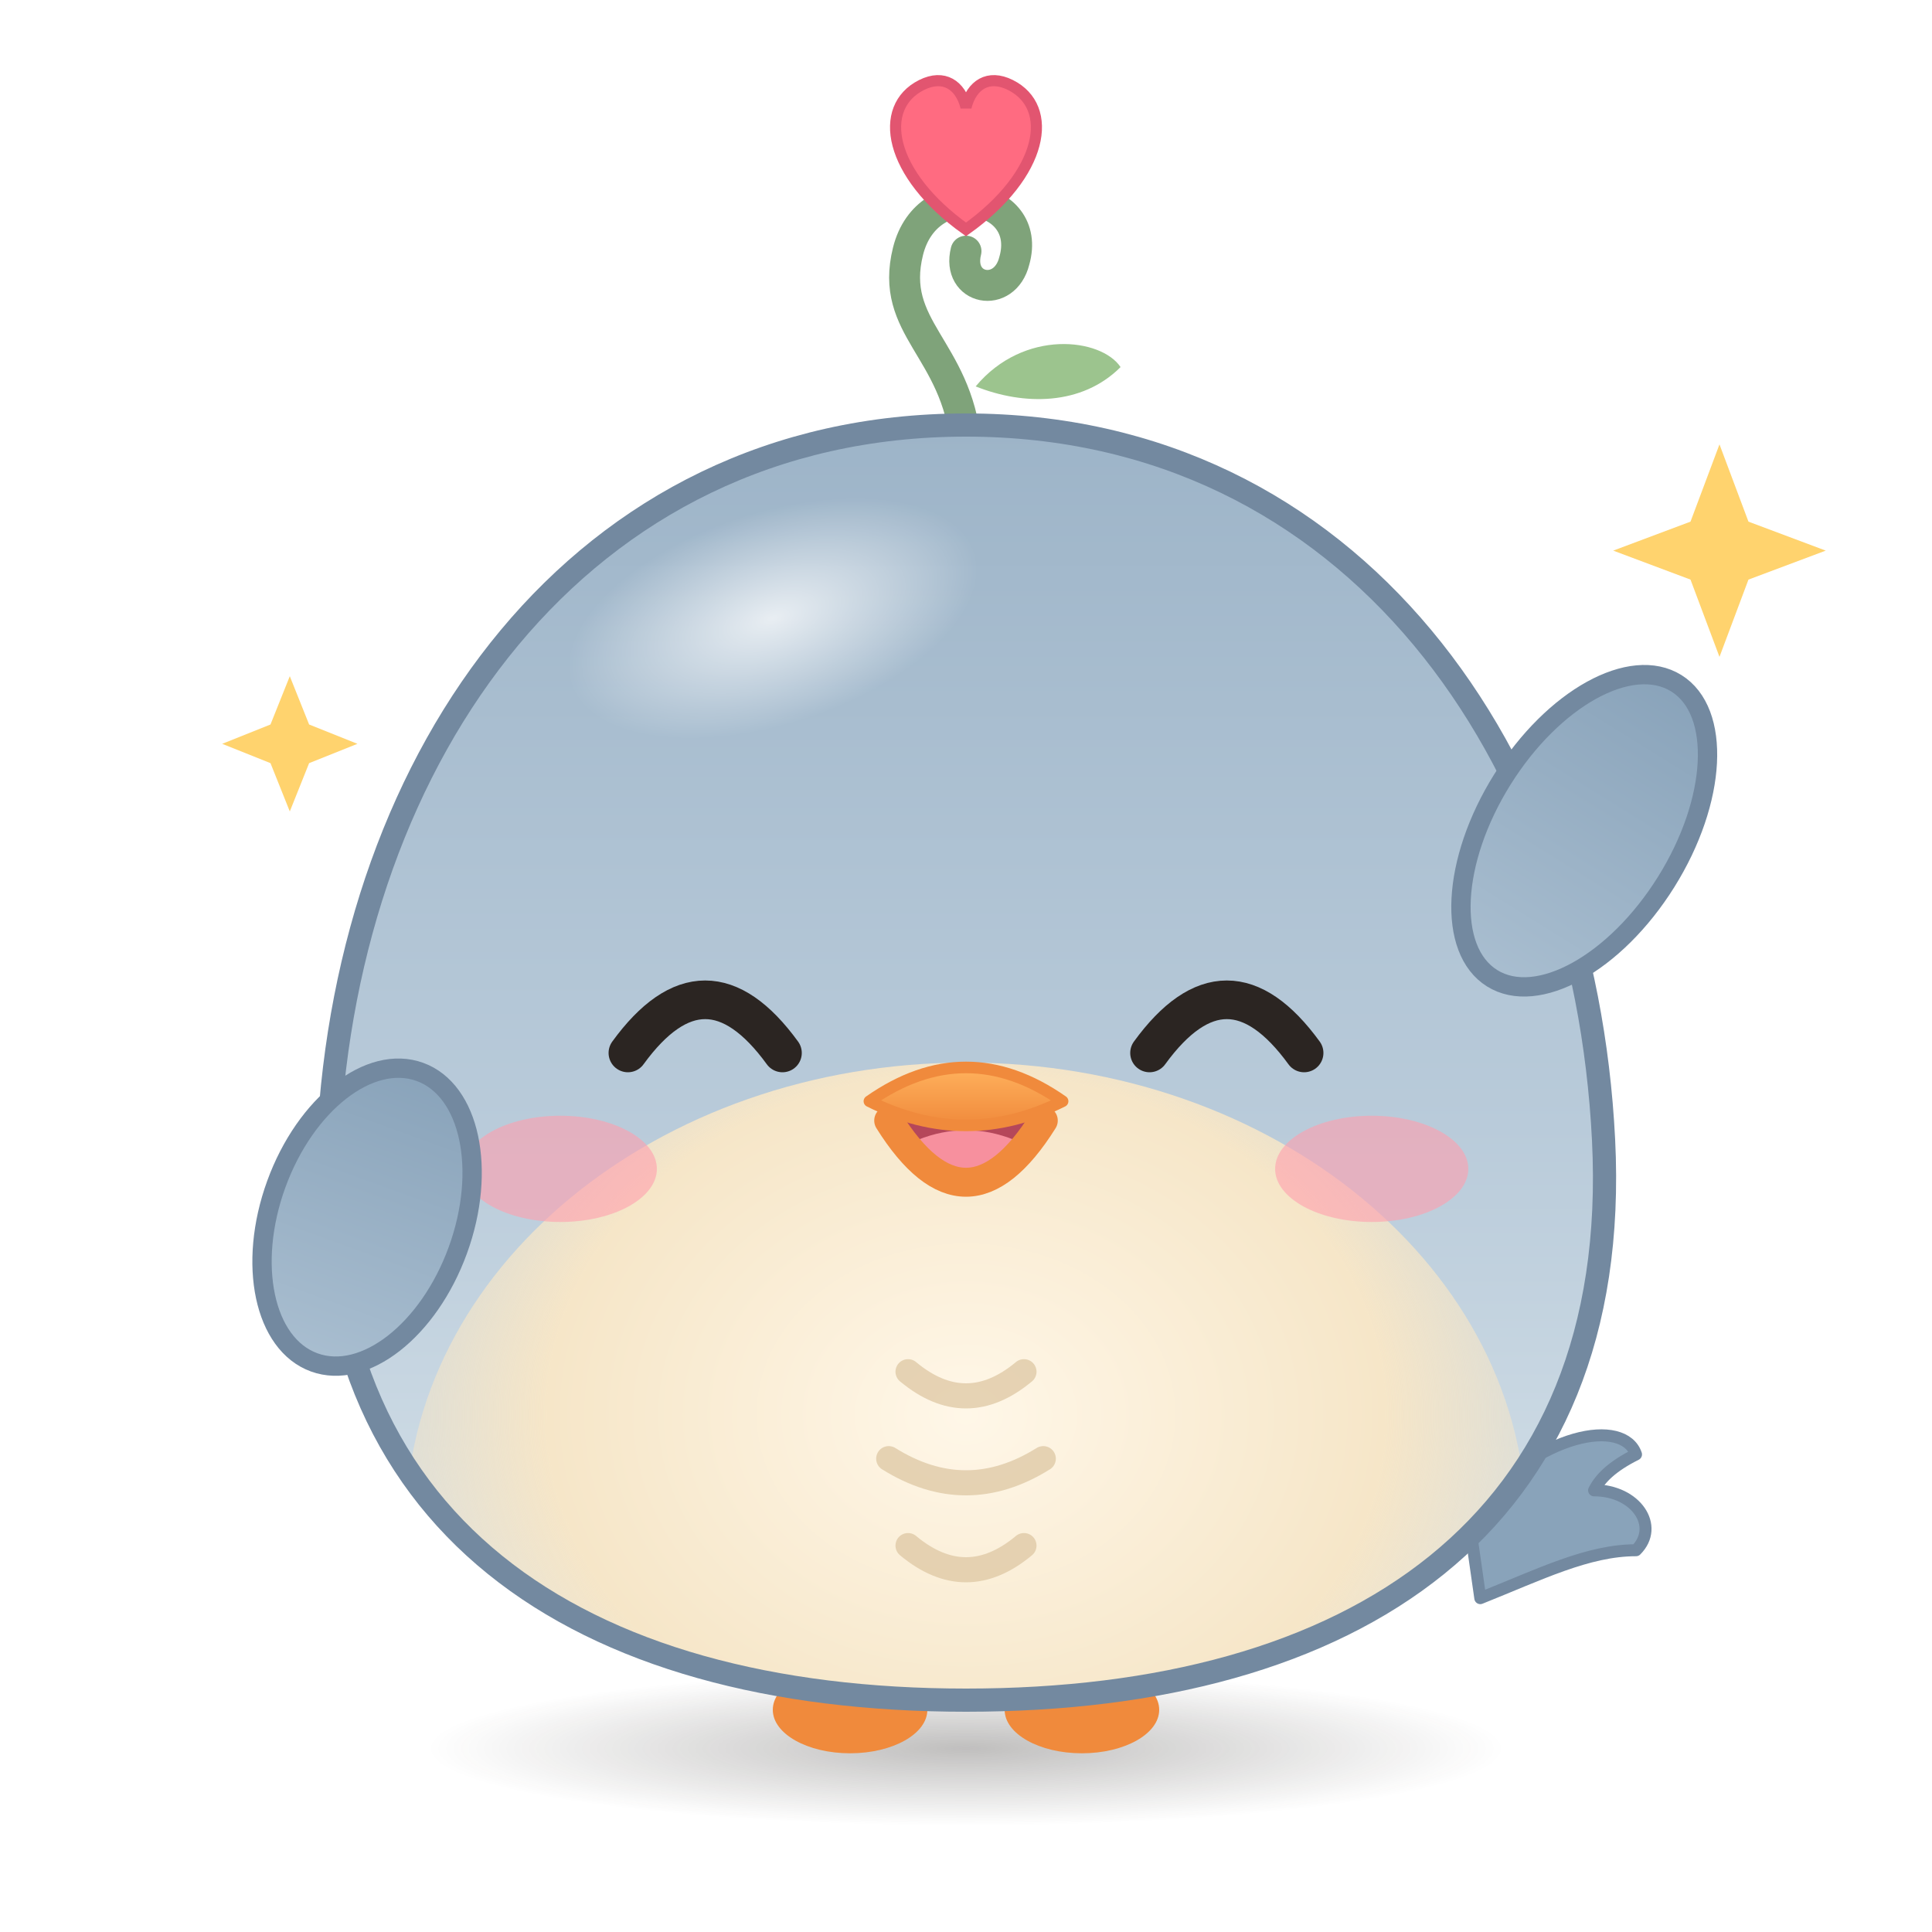
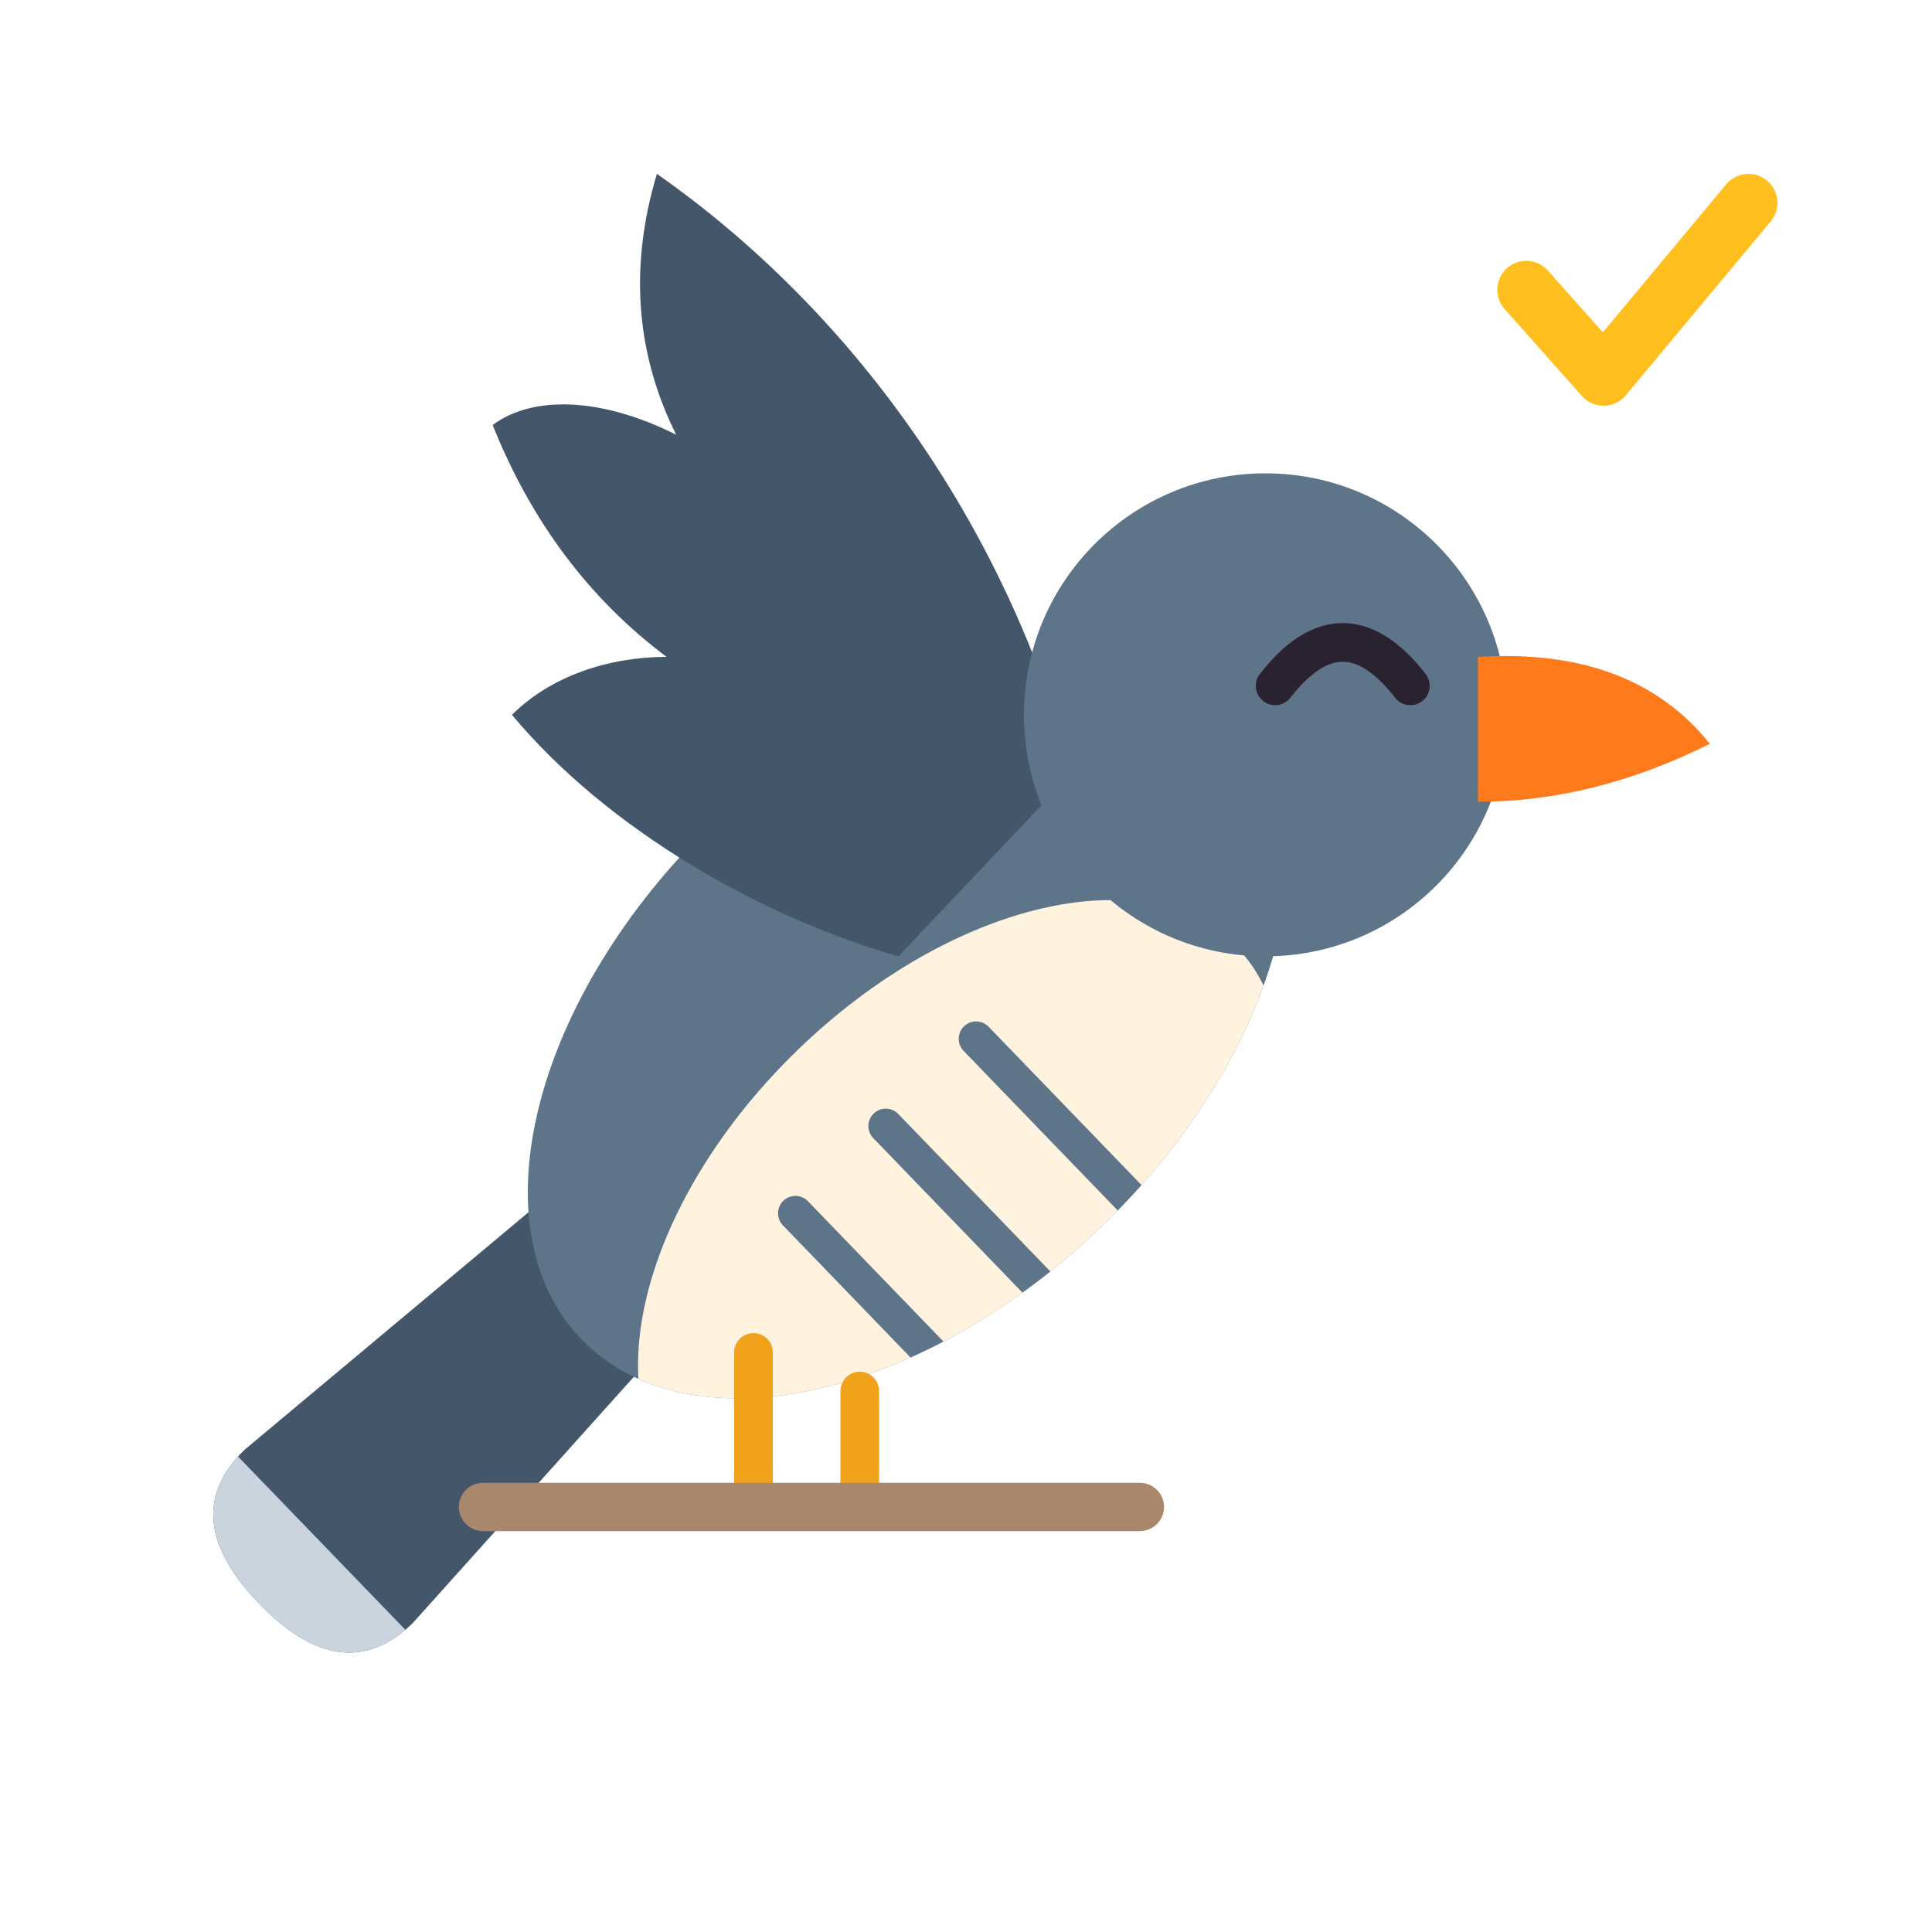
<svg xmlns="http://www.w3.org/2000/svg" viewBox="0 0 200 200" width="200" height="200">
-   <defs>
-     <linearGradient id="body" x1="0" y1="0" x2="0" y2="1">
-       <stop offset="0" stop-color="#9DB4C8" />
-       <stop offset=".55" stop-color="#B9CBDA" />
-       <stop offset="1" stop-color="#D8E3EA" />
-     </linearGradient>
-     <radialGradient id="belly" cx=".5" cy=".38" r=".62">
-       <stop offset="0" stop-color="#FFF7E8" />
-       <stop offset=".6" stop-color="#F6E6C8" />
-       <stop offset="1" stop-color="#F6E6C8" stop-opacity="0" />
-     </radialGradient>
-     <radialGradient id="shine" cx=".5" cy=".5" r=".5">
-       <stop offset="0" stop-color="#fff" stop-opacity=".75" />
-       <stop offset="1" stop-color="#fff" stop-opacity="0" />
-     </radialGradient>
-     <linearGradient id="beak" x1="0" y1="0" x2="0" y2="1">
-       <stop offset="0" stop-color="#FFB15C" />
-       <stop offset="1" stop-color="#F08A3C" />
-     </linearGradient>
-     <linearGradient id="wing" x1="0" y1="0" x2="0" y2="1">
-       <stop offset="0" stop-color="#89A3BA" />
-       <stop offset="1" stop-color="#A9BED0" />
-     </linearGradient>
-     <radialGradient id="shadow" cx=".5" cy=".5" r=".5">
-       <stop offset="0" stop-color="#1f1b18" stop-opacity=".28" />
-       <stop offset="1" stop-color="#1f1b18" stop-opacity="0" />
-     </radialGradient>
-     <clipPath id="bodyclip">
-       <path d="M100 44 C140 44 164 78 166 118 C168 158 140 176 100 176 C60 176 32 158 34 118 C36 78 60 44 100 44 Z" />
-     </clipPath>
-   </defs>
-   <ellipse cx="100" cy="181" rx="56" ry="8" fill="url(#shadow)" />
-   <path transform="translate(152 158) scale(.62) translate(-150 -152)" d="M150 150 C162 136 176 134 178 140 C174 142 172 144 171 146 C178 146 182 152 178 156 C170 156 162 160 152 164 Z" fill="#89A3BA" stroke="#7389A0" stroke-width="2" stroke-linejoin="round" />
-   <ellipse cx="88" cy="177" rx="8" ry="4.5" fill="#F08A3C" />
-   <ellipse cx="112" cy="177" rx="8" ry="4.5" fill="#F08A3C" />
-   <g transform="translate(0 0) rotate(0 100 46)">
-     <path d="M100 46 C99 36 92 34 94 26 C96 18 107 20 105 27 C104 31 99 30 100 26" fill="none" stroke="#7FA37A" stroke-width="3.2" stroke-linecap="round" />
-     <path d="M101 40 C106 34 114 35 116 38 C112 42 106 42 101 40 Z" fill="#9CC48E" />
-     <path transform="translate(100 18) scale(1.15)" d="M0 5 C-7 0 -8 -6 -4 -8 C-2 -9 -0.5 -8 0 -6 C0.5 -8 2 -9 4 -8 C8 -6 7 0 0 5 Z" fill="#FF6B81" stroke="#E25570" stroke-width="1" />
+   <g transform="translate(-6 -6) scale(1.0)">
+     <g transform="rotate(46 100 112)">
+       <clipPath id="t">
+         <path d="M88 136 L84 192 Q84 202 96.5 202 Q109 202 109 192 L105 136 Z" />
+       </clipPath>
+       <g clip-path="url(#t)">
+         <rect x="80" y="130" width="34" height="74" fill="#43566A" />
+         <rect x="80" y="193" width="34" height="12" fill="#C9D4DE" />
+       </g>
+       <ellipse cx="100" cy="112" rx="29" ry="47" fill="#5E7489" />
+       <clipPath id="b">
+         <ellipse cx="100" cy="112" rx="29" ry="47" />
+       </clipPath>
+       <g clip-path="url(#b)">
+         <ellipse cx="118" cy="122" rx="24" ry="40" fill="#FFF3E0" />
+         <path d="M106 108 H132" stroke="#5E7489" stroke-width="3.6" stroke-linecap="round" />
+         <path d="M106 121 H132" stroke="#5E7489" stroke-width="3.6" stroke-linecap="round" />
+         <path d="M106 134 H132" stroke="#5E7489" stroke-width="3.6" stroke-linecap="round" />
+       </g>
+     </g>
+     <path d="M117 86 C110 60 94 38 74 24 C71 34 72 43 76 51 C68 47 61 47 57 50 C61 60 67 68 75 74 C69 74 63 76 59 80 C69 92 85 101 99 105 Z" fill="#43566A" />
+     <path d="M84 146 V160 M95 150 V160" stroke="#F0A21A" stroke-width="4" stroke-linecap="round" />
+     <path d="M56 162 H124" stroke="#A8876B" stroke-width="5" stroke-linecap="round" />
+     <circle cx="137" cy="80" r="25" fill="#5E7489" />
+     <path d="M159 74 q16 -1 24 9 q-12 6 -24 6 Z" fill="#FF7A1A" />
+     <path d="M138 77 q7 -9 14 0" fill="none" stroke="#2A2230" stroke-width="4" stroke-linecap="round" />
  </g>
-   <path d="M100 44 C140 44 164 78 166 118 C168 158 140 176 100 176 C60 176 32 158 34 118 C36 78 60 44 100 44 Z" fill="url(#body)" />
-   <g clip-path="url(#bodyclip)">
-     <ellipse cx="100" cy="158" rx="58" ry="48" fill="url(#belly)" />
-   </g>
-   <path d="M100 44 C140 44 164 78 166 118 C168 158 140 176 100 176 C60 176 32 158 34 118 C36 78 60 44 100 44 Z" fill="none" stroke="#7389A0" stroke-width="2.4" />
-   <ellipse cx="80" cy="64" rx="22" ry="11" fill="url(#shine)" transform="rotate(-18 80 64)" />
-   <path d="M94 142 Q100 147 106 142" fill="none" stroke="#DDC7A3" stroke-width="2.6" stroke-linecap="round" opacity=".75" />
-   <path d="M92 151 Q100 156 108 151" fill="none" stroke="#DDC7A3" stroke-width="2.6" stroke-linecap="round" opacity=".75" />
-   <path d="M94 160 Q100 165 106 160" fill="none" stroke="#DDC7A3" stroke-width="2.6" stroke-linecap="round" opacity=".75" />
-   <ellipse cx="58" cy="121" rx="10" ry="5.5" fill="#FF9FAE" opacity=".6" />
-   <ellipse cx="142" cy="121" rx="10" ry="5.5" fill="#FF9FAE" opacity=".6" />
-   <path d="M65 109 Q73 98 81 109" fill="none" stroke="#2B2522" stroke-width="4" stroke-linecap="round" />
-   <path d="M119 109 Q127 98 135 109" fill="none" stroke="#2B2522" stroke-width="4" stroke-linecap="round" />
-   <path d="M92 115 Q100 127.96 108 115 Z" fill="#B5475A" />
-   <path d="M95 118 Q100 125.53 105 118 Q100 116 95 118 Z" fill="#F7909E" />
-   <path d="M90 114 Q100 107 110 114 Q100 119 90 114 Z" fill="url(#beak)" stroke="#F08A3C" stroke-width="1.2" stroke-linejoin="round" />
-   <path d="M92 116 Q100 128.77 108 116" fill="none" stroke="#F08A3C" stroke-width="3" stroke-linecap="round" />
-   <ellipse cx="38" cy="126" rx="10" ry="16" fill="url(#wing)" stroke="#7389A0" stroke-width="2" transform="rotate(20 38 126)" />
-   <ellipse cx="164" cy="86" rx="10" ry="18" fill="url(#wing)" stroke="#7389A0" stroke-width="2" transform="rotate(32 164 86)" />
-   <path d="M178 46 l3 8 8 3 -8 3 -3 8 -3 -8 -8 -3 8 -3 Z" fill="#FFD36E" />
-   <path d="M30 70 l2 5 5 2 -5 2 -2 5 -2 -5 -5 -2 5 -2 Z" fill="#FFD36E" />
+   <path d="M158 30 l8 9 l15 -18" fill="none" stroke="#FFBF1F" stroke-width="6" stroke-linecap="round" stroke-linejoin="round" />
</svg>
